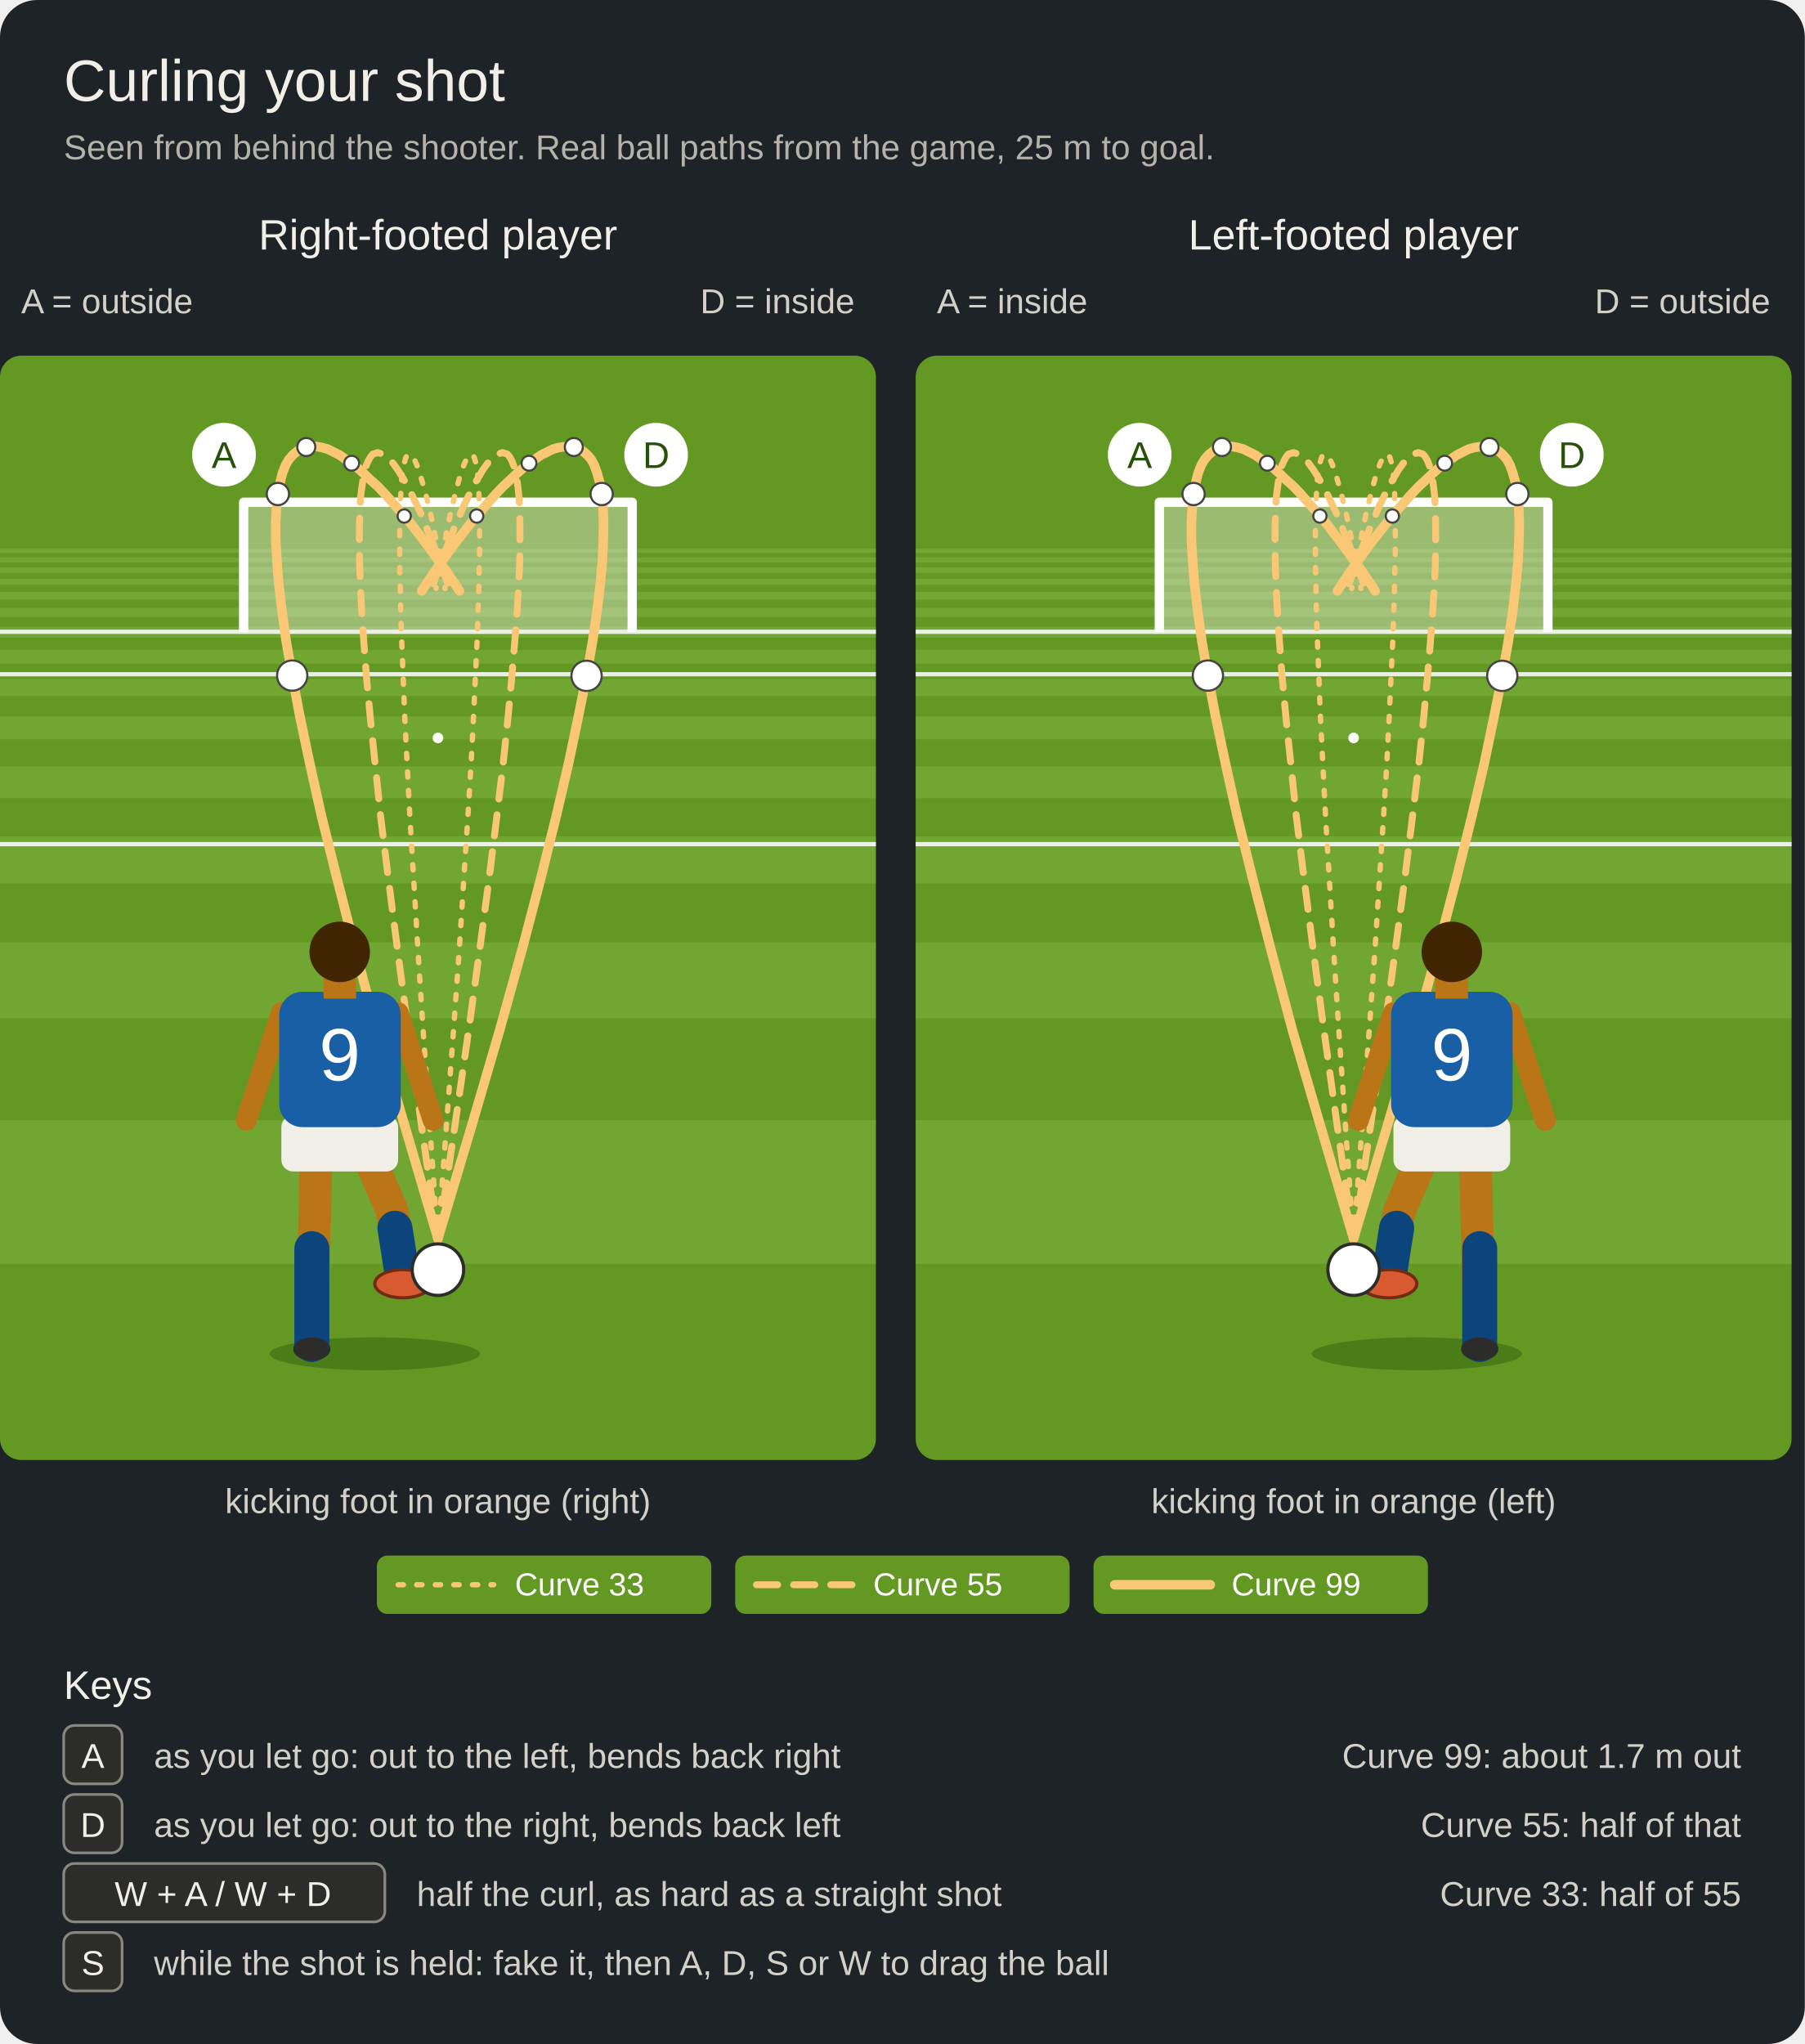
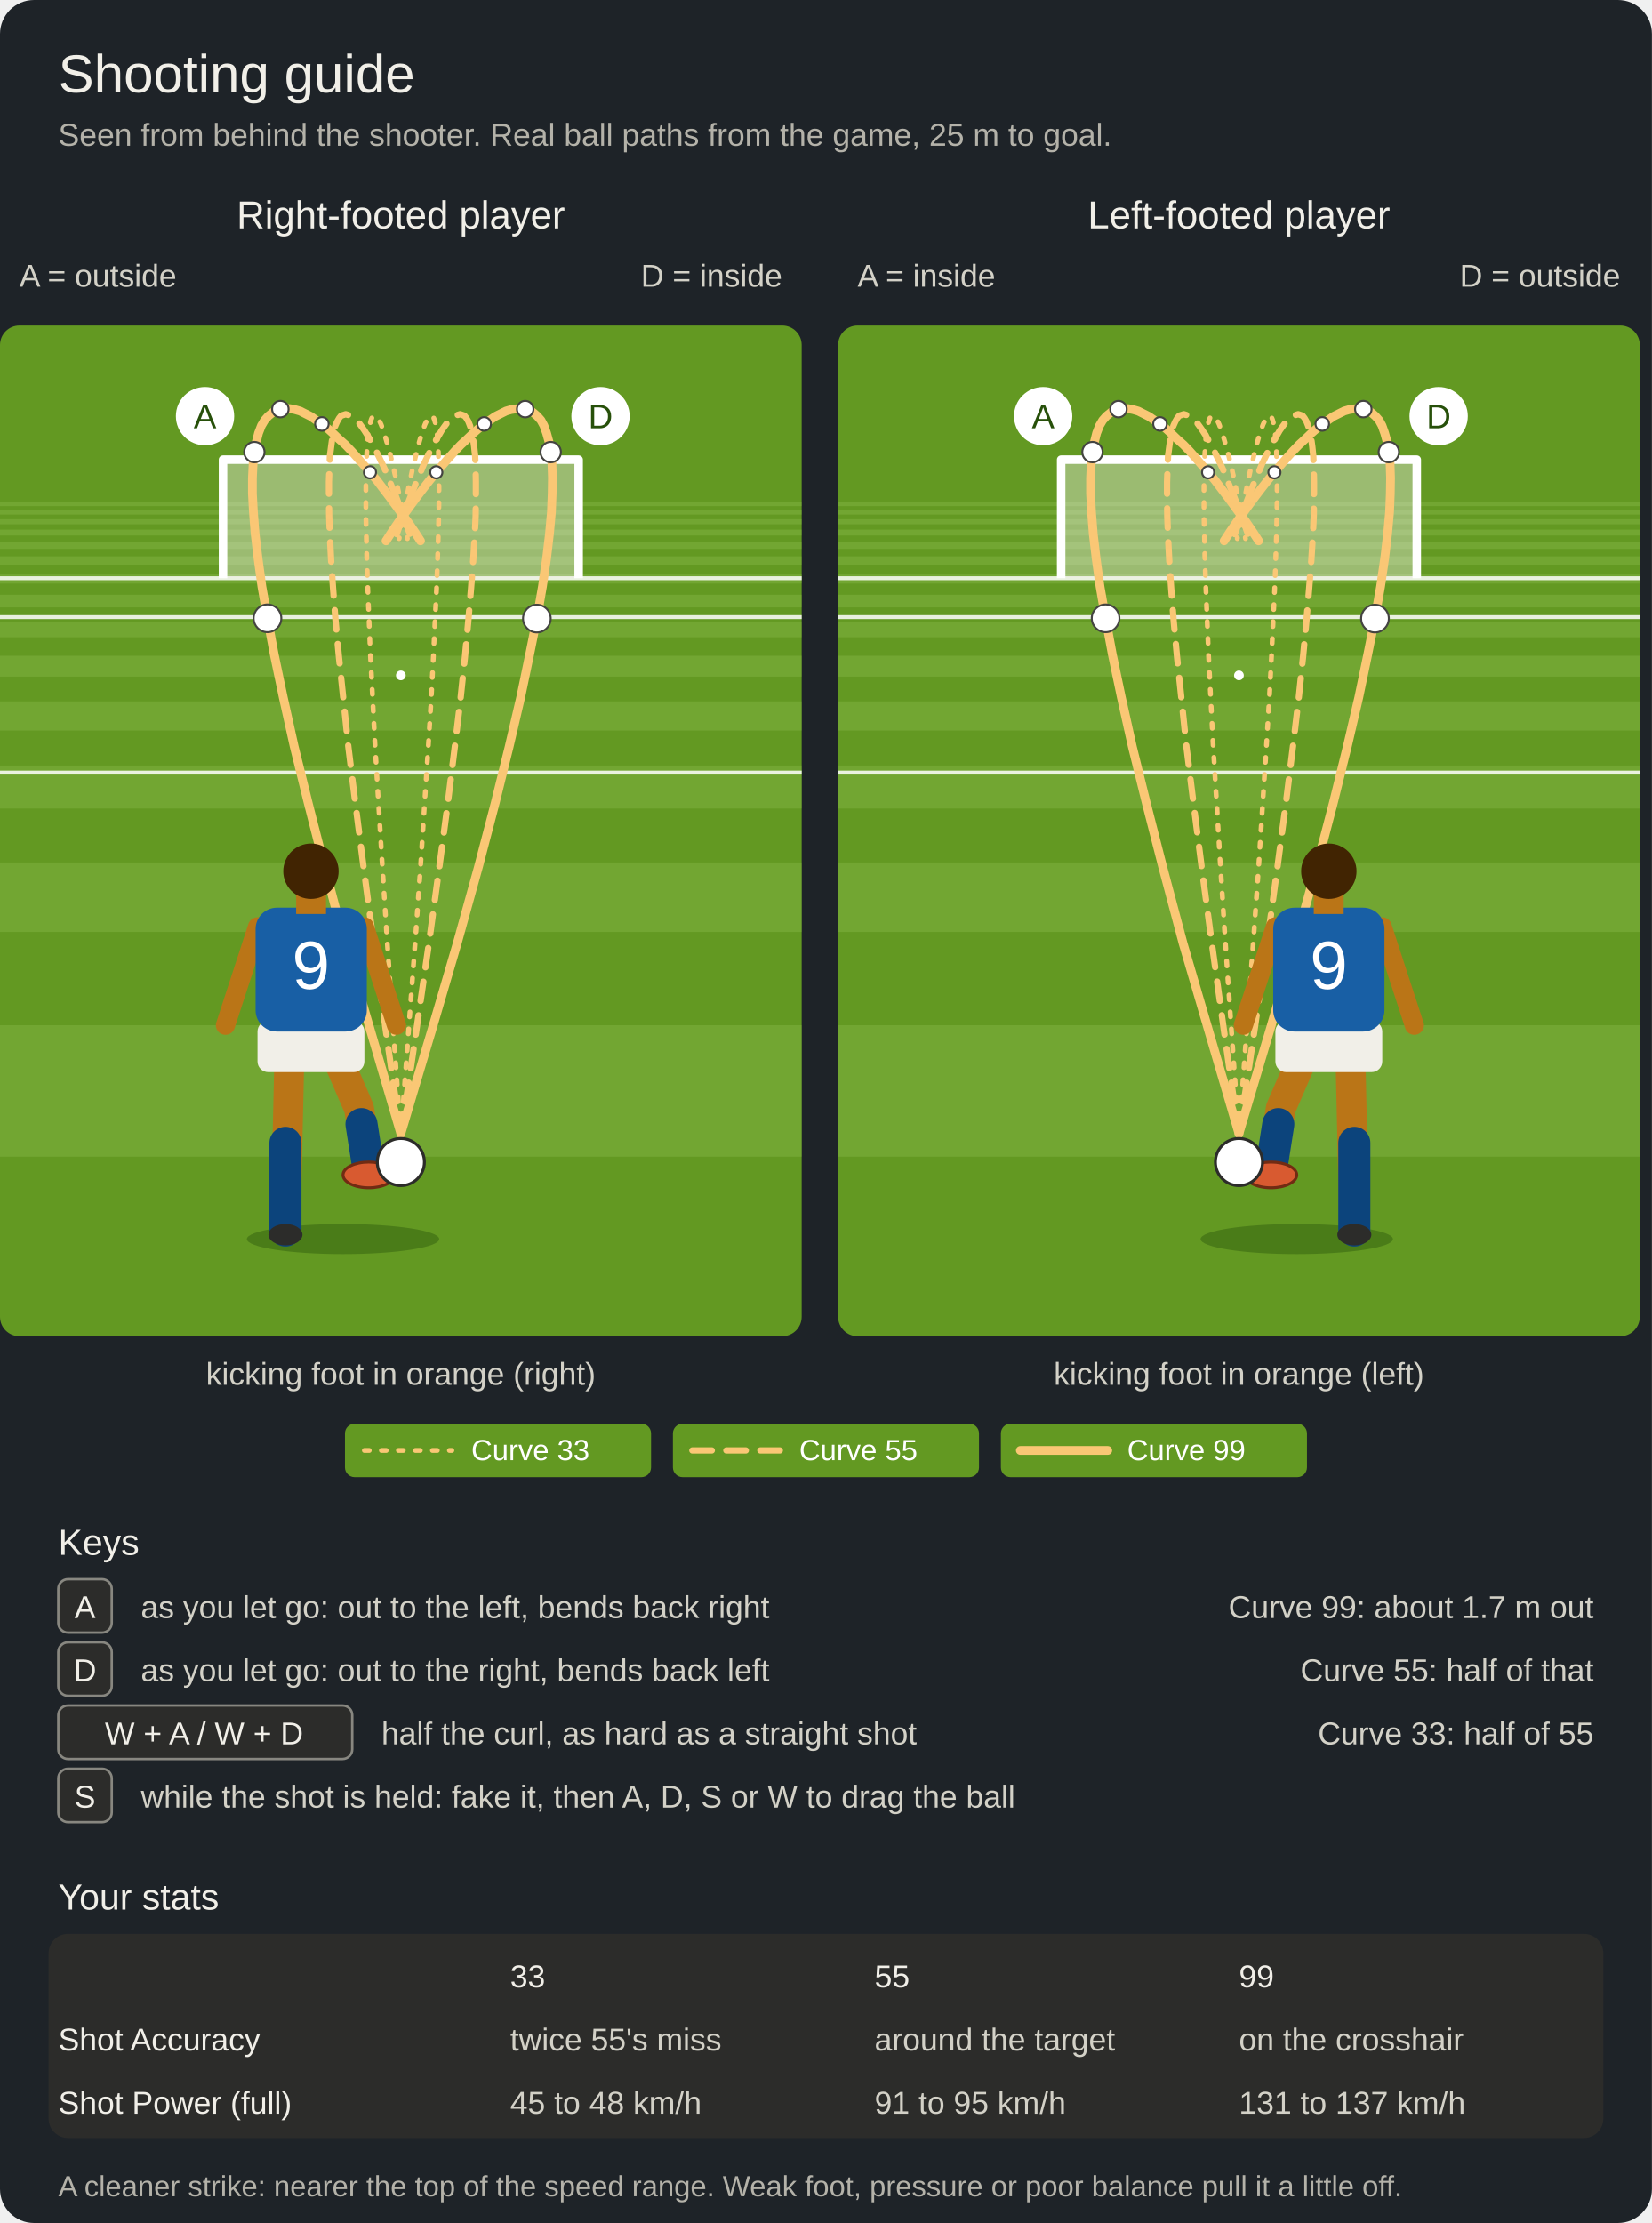
- <svg xmlns="http://www.w3.org/2000/svg" viewBox="0 0 680 770" width="1360" height="1540">
-   <rect width="680" height="770" rx="14" fill="#1E2328" />
-   <text x="24" y="38" style="font:500 22px Segoe UI,Arial,sans-serif;fill:#F1EFE8">Curling your shot</text>
+ <svg xmlns="http://www.w3.org/2000/svg" viewBox="0 0 680 915" width="1360" height="1830">
+   <rect width="680" height="915" rx="14" fill="#1E2328" />
+   <text x="24" y="38" style="font:500 22px Segoe UI,Arial,sans-serif;fill:#F1EFE8">Shooting guide</text>
  <text x="24" y="60" style="font:13px Segoe UI,Arial,sans-serif;fill:#B4B2A9">Seen from behind the shooter. Real ball paths from the game, 25 m to goal.</text>
  <g transform="translate(0,72)">
    <text style="font:500 16px Segoe UI,Arial,sans-serif;fill:#F1EFE8" x="165" y="22" text-anchor="middle">Right-footed player</text>
    <text style="font:13px Segoe UI,Arial,sans-serif;fill:#D3D1C7" x="8" y="46">A = outside</text>
    <text style="font:13px Segoe UI,Arial,sans-serif;fill:#D3D1C7" x="322" y="46" text-anchor="end">D = inside</text>
    <clipPath id="cp0">
      <rect x="0" y="62" width="330" height="416" rx="8" />
    </clipPath>
    <rect x="0" y="62" width="330" height="416" rx="8" fill="#639922" />
    <g clip-path="url(#cp0)">
      <polygon points="-35035,1846.0 35365,1846.0 16665,911.0 -16335,911.0" fill="#97C459" fill-opacity=".3" />
      <polygon points="-10611,624.8 10941,624.8 8165,486.0 -7835,486.0" fill="#97C459" fill-opacity=".3" />
      <polygon points="-6196,404.1 6526,404.1 5445,350.0 -5115,350.0" fill="#97C459" fill-opacity=".3" />
      <polygon points="-4348,311.6 4678,311.6 4105,283.0 -3775,283.0" fill="#97C459" fill-opacity=".3" />
      <polygon points="-3332,260.8 3662,260.8 3308,243.1 -2978,243.1" fill="#97C459" fill-opacity=".3" />
      <polygon points="-2689,228.7 3019,228.7 2779,216.7 -2449,216.7" fill="#97C459" fill-opacity=".3" />
      <polygon points="-2246,206.5 2576,206.5 2402,197.9 -2072,197.9" fill="#97C459" fill-opacity=".3" />
      <polygon points="-1922,190.3 2252,190.3 2121,183.8 -1791,183.8" fill="#97C459" fill-opacity=".3" />
      <polygon points="-1675,178.0 2005,178.0 1902,172.8 -1572,172.8" fill="#97C459" fill-opacity=".3" />
      <polygon points="-1480,168.2 1810,168.2 1727,164.1 -1397,164.1" fill="#97C459" fill-opacity=".3" />
      <polygon points="-1322,160.4 1652,160.4 1584,157.0 -1254,157.0" fill="#97C459" fill-opacity=".3" />
      <polygon points="-1192,153.9 1522,153.9 1465,151.0 -1135,151.0" fill="#97C459" fill-opacity=".3" />
      <polygon points="-1083,148.4 1413,148.4 1365,146.0 -1035,146.0" fill="#97C459" fill-opacity=".3" />
      <polygon points="-990,143.8 1320,143.8 1279,141.7 -949,141.7" fill="#97C459" fill-opacity=".3" />
      <polygon points="-910,139.8 1240,139.8 1204,138.0 -874,138.0" fill="#97C459" fill-opacity=".3" />
      <polygon points="-841,136.3 1171,136.3 1139,134.7 -809,134.7" fill="#97C459" fill-opacity=".3" />
      <line x1="-635.0" y1="166.0" x2="965.0" y2="166.0" stroke="#FFFFFF" stroke-opacity=".85" stroke-width="1.6" />
      <line x1="-238.2" y1="166.0" x2="-641.4" y2="246.0" stroke="#FFFFFF" stroke-opacity=".85" stroke-width="1.6" />
      <line x1="568.2" y1="166.0" x2="971.4" y2="246.0" stroke="#FFFFFF" stroke-opacity=".85" stroke-width="1.6" />
      <line x1="-641.4" y1="246.0" x2="971.4" y2="246.0" stroke="#FFFFFF" stroke-opacity=".85" stroke-width="1.6" />
      <line x1="-18.2" y1="166.0" x2="-54.8" y2="182.0" stroke="#FFFFFF" stroke-opacity=".85" stroke-width="1.6" />
      <line x1="348.2" y1="166.0" x2="384.8" y2="182.0" stroke="#FFFFFF" stroke-opacity=".85" stroke-width="1.6" />
      <line x1="-54.8" y1="182.0" x2="384.8" y2="182.0" stroke="#FFFFFF" stroke-opacity=".85" stroke-width="1.6" />
      <circle cx="165.0" cy="206.0" r="2" fill="#FFFFFF" />
    </g>
    <polygon points="91.8,117.2 238.2,117.2 238.2,166.0 91.8,166.0" fill="#F1EFE8" fill-opacity=".4" />
    <polyline points="91.8,166.0 91.8,117.2 238.2,117.2 238.2,166.0" fill="none" stroke="#FFFFFF" stroke-width="3.5" stroke-linejoin="round" />
    <polyline points="165.0,395.4 161.9,352.0 159.4,315.8 157.4,284.9 155.8,258.3 154.4,235.3 153.4,215.7 152.5,198.1 151.9,183.1 151.4,170.5 151.0,159.0 150.8,149.2 150.6,140.7 150.6,133.3 150.6,126.7 150.7,121.0 150.9,116.1 151.1,112.2 151.3,108.9 151.6,106.2 152.0,103.9 152.4,102.1 152.8,100.7 153.2,99.7 153.7,99.4 154.2,99.1 154.7,99.4 155.2,99.6 155.7,100.4 156.3,101.5 156.9,102.8 157.4,104.2 158.0,105.9 158.6,107.8 159.2,109.9 159.9,112.1 160.5,114.4 161.1,117.0 161.8,119.6 162.4,122.5 163.1,125.4 163.7,128.7 164.4,131.9 165.0,135.2 165.7,138.6 166.3,142.1 167.0,145.7 167.7,149.7" fill="none" stroke="#FAC775" stroke-width="2.0" stroke-linecap="round" stroke-linejoin="round" stroke-dasharray="2 5" />
    <polyline points="165.0,395.4 158.8,352.0 153.7,315.3 149.6,284.5 146.2,258.0 143.4,235.5 141.3,215.4 139.5,198.3 138.1,183.3 137.1,170.2 136.3,158.6 135.8,148.9 135.5,140.4 135.4,132.5 135.4,126.4 135.6,120.7 135.8,115.8 136.3,111.9 136.8,108.2 137.4,105.5 138.0,103.3 138.8,101.5 139.6,100.1 140.4,99.1 141.4,98.8 142.3,98.5 143.3,98.8 144.4,99.1 145.4,99.9 146.5,101.0 147.7,102.0 148.8,103.5 150.0,105.2 151.2,107.1 152.4,109.1 153.6,111.4 154.9,113.8 156.1,116.3 157.4,119.0 158.7,121.8 159.9,124.8 161.2,128.1 162.6,131.3 163.9,134.7 165.2,138.1 166.5,141.6 167.8,145.3 169.1,149.0" fill="none" stroke="#FAC775" stroke-width="2.6" stroke-linecap="round" stroke-linejoin="round" stroke-dasharray="8 6" />
    <polyline points="165.0,394.6 152.4,351.8 142.0,316.3 133.6,284.8 126.8,258.3 121.1,235.3 116.6,215.1 112.9,197.5 110.1,182.5 107.8,169.4 106.2,157.8 105.0,147.6 104.3,138.6 103.9,131.2 103.9,124.7 104.2,118.6 104.7,114.1 105.5,109.9 106.4,106.3 107.6,103.2 108.9,101.0 110.4,99.3 112.0,98.0 113.6,96.7 115.4,96.4 117.4,96.2 119.3,96.2 121.4,96.6 123.5,97.2 125.7,98.3 127.9,99.4 130.2,101.0 132.5,102.5 134.9,104.4 137.3,106.6 139.7,108.9 142.2,111.1 144.7,113.7 147.2,116.5 149.7,119.4 152.3,122.4 154.9,125.4 157.4,128.7 160.0,132.1 162.6,135.6 165.2,139.2 167.9,142.8 170.5,146.6 173.1,150.6" fill="none" stroke="#FAC775" stroke-width="3.6" stroke-linecap="round" stroke-linejoin="round" />
    <circle cx="110.1" cy="182.5" r="5.7" fill="#FFFFFF" stroke="#444441" stroke-width=".8" />
    <circle cx="104.7" cy="114.1" r="4.2" fill="#FFFFFF" stroke="#444441" stroke-width=".8" />
    <circle cx="115.4" cy="96.4" r="3.4" fill="#FFFFFF" stroke="#444441" stroke-width=".8" />
    <circle cx="132.5" cy="102.5" r="2.8" fill="#FFFFFF" stroke="#444441" stroke-width=".8" />
    <circle cx="152.3" cy="122.4" r="2.5" fill="#FFFFFF" stroke="#444441" stroke-width=".8" />
    <polyline points="165.0,395.4 168.2,352.0 170.9,315.8 173.1,284.9 174.8,258.3 176.3,235.3 177.5,215.7 178.4,198.1 179.1,183.1 179.7,170.5 180.1,159.0 180.4,149.2 180.6,140.7 180.7,133.3 180.7,126.7 180.7,121.0 180.5,116.1 180.4,112.2 180.1,108.9 179.9,106.2 179.6,103.9 179.2,102.1 178.8,100.7 178.4,99.7 178.0,99.4 177.5,99.1 177.0,99.4 176.5,99.6 176.0,100.4 175.5,101.5 174.9,102.8 174.4,104.2 173.8,105.9 173.2,107.8 172.6,109.9 172.0,112.1 171.4,114.4 170.8,117.0 170.1,119.6 169.5,122.5 168.9,125.4 168.2,128.7 167.6,131.9 166.9,135.2 166.3,138.6 165.6,142.1 165.0,145.7 164.3,149.7" fill="none" stroke="#FAC775" stroke-width="2.0" stroke-linecap="round" stroke-linejoin="round" stroke-dasharray="2 5" />
    <polyline points="165.0,395.4 171.4,352.0 176.7,315.3 180.9,284.5 184.4,258.0 187.2,235.5 189.6,215.4 191.4,198.3 192.8,183.3 193.9,170.2 194.8,158.6 195.4,148.9 195.8,140.4 195.9,132.5 195.9,126.4 195.8,120.7 195.6,115.8 195.2,111.9 194.7,108.3 194.2,105.5 193.5,103.3 192.8,101.5 192.0,100.1 191.2,99.1 190.3,98.8 189.4,98.5 188.4,98.8 187.4,99.1 186.3,99.9 185.2,101.0 184.1,102.0 183.0,103.5 181.8,105.2 180.7,107.1 179.5,109.1 178.2,111.4 177.0,113.8 175.8,116.3 174.5,119.0 173.3,121.9 172.0,124.8 170.7,128.1 169.4,131.3 168.1,134.7 166.8,138.1 165.5,141.6 164.2,145.3 162.9,149.0" fill="none" stroke="#FAC775" stroke-width="2.6" stroke-linecap="round" stroke-linejoin="round" stroke-dasharray="8 6" />
    <polyline points="165.0,394.6 177.8,351.8 188.2,316.3 196.9,285.0 203.9,258.3 209.6,235.3 214.3,215.2 218.0,197.5 221.0,182.6 223.3,169.4 225.0,157.8 226.2,147.6 227.0,138.7 227.3,131.2 227.4,124.7 227.2,118.6 226.7,114.1 226.0,109.9 225.0,106.3 223.9,103.2 222.7,101.0 221.2,99.3 219.7,98.0 218.0,96.7 216.2,96.4 214.3,96.2 212.4,96.3 210.4,96.6 208.3,97.2 206.1,98.3 203.9,99.4 201.6,101.0 199.3,102.5 196.9,104.5 194.5,106.6 192.1,108.9 189.7,111.1 187.2,113.7 184.7,116.5 182.2,119.4 179.6,122.4 177.1,125.4 174.5,128.7 171.9,132.1 169.3,135.6 166.7,139.2 164.1,142.8 161.5,146.6 158.9,150.6" fill="none" stroke="#FAC775" stroke-width="3.6" stroke-linecap="round" stroke-linejoin="round" />
    <circle cx="221.0" cy="182.6" r="5.7" fill="#FFFFFF" stroke="#444441" stroke-width=".8" />
    <circle cx="226.7" cy="114.1" r="4.2" fill="#FFFFFF" stroke="#444441" stroke-width=".8" />
    <circle cx="216.2" cy="96.4" r="3.4" fill="#FFFFFF" stroke="#444441" stroke-width=".8" />
    <circle cx="199.3" cy="102.5" r="2.8" fill="#FFFFFF" stroke="#444441" stroke-width=".8" />
    <circle cx="179.6" cy="122.4" r="2.5" fill="#FFFFFF" stroke="#444441" stroke-width=".8" />
    <circle cx="84.4" cy="99.3" r="12" fill="#FFFFFF" />
    <text x="84.4" y="104.3" text-anchor="middle" style="font:500 14px Segoe UI,Arial,sans-serif;fill:#27500A">A</text>
    <circle cx="247.2" cy="99.3" r="12" fill="#FFFFFF" />
    <text x="247.2" y="104.3" text-anchor="middle" style="font:500 14px Segoe UI,Arial,sans-serif;fill:#27500A">D</text>
    <ellipse cx="141.2" cy="438.0" rx="39.6" ry="6.2" fill="#27500A" fill-opacity=".4" />
    <line x1="119.2" y1="358.8" x2="117.5" y2="434.5" stroke="#BA7517" stroke-width="12.3" stroke-linecap="round" />
    <line x1="117.5" y1="398.4" x2="117.5" y2="434.5" stroke="#0C447C" stroke-width="13.2" stroke-linecap="round" />
    <ellipse cx="117.5" cy="436.2" rx="7.0" ry="4.4" fill="#2C2C2A" />
    <polyline points="136.8,358.8 147.8,384.3 151.8,409.8" fill="none" stroke="#BA7517" stroke-width="12.3" stroke-linecap="round" stroke-linejoin="round" />
    <line x1="148.8" y1="390.7" x2="151.8" y2="409.8" stroke="#0C447C" stroke-width="13.2" stroke-linecap="round" />
    <ellipse cx="151.8" cy="411.6" rx="10.6" ry="5.3" fill="#D85A30" stroke="#712B13" stroke-width="1.2" />
    <rect x="106.0" y="348.2" width="44.0" height="21.1" rx="4.4" fill="#F1EFE8" />
    <line x1="106.0" y1="309.5" x2="92.8" y2="350.0" stroke="#BA7517" stroke-width="7.9" stroke-linecap="round" />
    <line x1="150.0" y1="309.5" x2="163.2" y2="350.0" stroke="#BA7517" stroke-width="7.9" stroke-linecap="round" />
    <rect x="105.2" y="301.6" width="45.8" height="51.0" rx="8.8" fill="#185FA5" />
    <rect x="121.9" y="295.4" width="12.3" height="8.8" fill="#BA7517" />
    <circle cx="128.0" cy="286.6" r="11.4" fill="#412402" />
    <text x="128.0" y="335.0" text-anchor="middle" style="font:500 28px Segoe UI,Arial,sans-serif;fill:#FFFFFF">9</text>
    <circle cx="165.0" cy="406.3" r="9.7" fill="#FFFFFF" stroke="#2C2C2A" stroke-width="1.2" />
    <text style="font:13px Segoe UI,Arial,sans-serif;fill:#D3D1C7" x="165" y="498" text-anchor="middle">kicking foot in orange (right)</text>
    <text style="font:500 16px Segoe UI,Arial,sans-serif;fill:#F1EFE8" x="510" y="22" text-anchor="middle">Left-footed player</text>
    <text style="font:13px Segoe UI,Arial,sans-serif;fill:#D3D1C7" x="353" y="46">A = inside</text>
    <text style="font:13px Segoe UI,Arial,sans-serif;fill:#D3D1C7" x="667" y="46" text-anchor="end">D = outside</text>
    <clipPath id="cp1">
      <rect x="345" y="62" width="330" height="416" rx="8" />
    </clipPath>
    <rect x="345" y="62" width="330" height="416" rx="8" fill="#639922" />
    <g clip-path="url(#cp1)">
      <polygon points="-34690,1846.0 35710,1846.0 17010,911.0 -15990,911.0" fill="#97C459" fill-opacity=".3" />
      <polygon points="-10266,624.8 11286,624.8 8510,486.0 -7490,486.0" fill="#97C459" fill-opacity=".3" />
      <polygon points="-5851,404.1 6871,404.1 5790,350.0 -4770,350.0" fill="#97C459" fill-opacity=".3" />
      <polygon points="-4003,311.6 5023,311.6 4450,283.0 -3430,283.0" fill="#97C459" fill-opacity=".3" />
      <polygon points="-2987,260.8 4007,260.8 3653,243.1 -2633,243.1" fill="#97C459" fill-opacity=".3" />
      <polygon points="-2344,228.7 3364,228.7 3124,216.7 -2104,216.7" fill="#97C459" fill-opacity=".3" />
      <polygon points="-1901,206.5 2921,206.5 2747,197.9 -1727,197.9" fill="#97C459" fill-opacity=".3" />
      <polygon points="-1577,190.3 2597,190.3 2466,183.8 -1446,183.8" fill="#97C459" fill-opacity=".3" />
      <polygon points="-1330,178.0 2350,178.0 2247,172.8 -1227,172.8" fill="#97C459" fill-opacity=".3" />
      <polygon points="-1135,168.2 2155,168.2 2072,164.1 -1052,164.1" fill="#97C459" fill-opacity=".3" />
      <polygon points="-977,160.4 1997,160.4 1929,157.0 -909,157.0" fill="#97C459" fill-opacity=".3" />
      <polygon points="-847,153.9 1867,153.9 1810,151.0 -790,151.0" fill="#97C459" fill-opacity=".3" />
      <polygon points="-738,148.4 1758,148.4 1710,146.0 -690,146.0" fill="#97C459" fill-opacity=".3" />
      <polygon points="-645,143.8 1665,143.8 1624,141.7 -604,141.7" fill="#97C459" fill-opacity=".3" />
      <polygon points="-565,139.8 1585,139.8 1549,138.0 -529,138.0" fill="#97C459" fill-opacity=".3" />
      <polygon points="-496,136.3 1516,136.3 1484,134.7 -464,134.7" fill="#97C459" fill-opacity=".3" />
      <line x1="-290.0" y1="166.0" x2="1310.0" y2="166.0" stroke="#FFFFFF" stroke-opacity=".85" stroke-width="1.6" />
      <line x1="106.8" y1="166.0" x2="-296.4" y2="246.0" stroke="#FFFFFF" stroke-opacity=".85" stroke-width="1.6" />
      <line x1="913.2" y1="166.0" x2="1316.4" y2="246.0" stroke="#FFFFFF" stroke-opacity=".85" stroke-width="1.6" />
      <line x1="-296.4" y1="246.0" x2="1316.4" y2="246.0" stroke="#FFFFFF" stroke-opacity=".85" stroke-width="1.6" />
      <line x1="326.8" y1="166.0" x2="290.2" y2="182.0" stroke="#FFFFFF" stroke-opacity=".85" stroke-width="1.6" />
      <line x1="693.2" y1="166.0" x2="729.8" y2="182.0" stroke="#FFFFFF" stroke-opacity=".85" stroke-width="1.6" />
      <line x1="290.2" y1="182.0" x2="729.8" y2="182.0" stroke="#FFFFFF" stroke-opacity=".85" stroke-width="1.6" />
      <circle cx="510.0" cy="206.0" r="2" fill="#FFFFFF" />
    </g>
    <polygon points="436.8,117.2 583.2,117.2 583.2,166.0 436.8,166.0" fill="#F1EFE8" fill-opacity=".4" />
    <polyline points="436.8,166.0 436.8,117.2 583.2,117.2 583.2,166.0" fill="none" stroke="#FFFFFF" stroke-width="3.5" stroke-linejoin="round" />
    <polyline points="510.0,395.4 506.9,352.0 504.4,315.8 502.4,284.9 500.8,258.3 499.4,235.3 498.4,215.7 497.5,198.1 496.9,183.1 496.4,170.5 496.0,159.0 495.8,149.2 495.6,140.7 495.6,133.3 495.6,126.7 495.7,121.0 495.9,116.1 496.1,112.2 496.3,108.9 496.6,106.2 497.0,103.9 497.4,102.1 497.8,100.7 498.2,99.7 498.7,99.4 499.2,99.1 499.7,99.4 500.2,99.6 500.7,100.4 501.3,101.5 501.9,102.8 502.4,104.2 503.0,105.9 503.6,107.8 504.2,109.9 504.9,112.1 505.5,114.4 506.1,117.0 506.8,119.6 507.4,122.5 508.1,125.4 508.7,128.7 509.4,131.9 510.0,135.2 510.7,138.6 511.3,142.1 512.0,145.7 512.7,149.7" fill="none" stroke="#FAC775" stroke-width="2.0" stroke-linecap="round" stroke-linejoin="round" stroke-dasharray="2 5" />
    <polyline points="510.0,395.4 503.8,352.0 498.7,315.3 494.6,284.5 491.2,258.0 488.4,235.5 486.3,215.4 484.5,198.3 483.1,183.3 482.1,170.2 481.3,158.6 480.8,148.9 480.5,140.4 480.4,132.5 480.4,126.4 480.6,120.7 480.8,115.8 481.3,111.9 481.8,108.2 482.4,105.5 483.0,103.3 483.8,101.5 484.6,100.1 485.4,99.1 486.4,98.8 487.3,98.5 488.3,98.8 489.4,99.1 490.4,99.9 491.5,101.0 492.7,102.0 493.8,103.5 495.0,105.2 496.2,107.1 497.4,109.1 498.6,111.4 499.9,113.8 501.1,116.3 502.4,119.0 503.7,121.8 504.9,124.8 506.2,128.1 507.6,131.3 508.9,134.7 510.2,138.1 511.5,141.6 512.8,145.3 514.1,149.0" fill="none" stroke="#FAC775" stroke-width="2.6" stroke-linecap="round" stroke-linejoin="round" stroke-dasharray="8 6" />
    <polyline points="510.0,394.6 497.4,351.8 487.0,316.3 478.6,284.8 471.8,258.3 466.1,235.3 461.6,215.1 457.9,197.5 455.1,182.5 452.8,169.4 451.2,157.8 450.0,147.6 449.3,138.6 448.9,131.2 448.9,124.7 449.2,118.6 449.7,114.1 450.5,109.9 451.4,106.3 452.6,103.2 453.9,101.0 455.4,99.3 457.0,98.0 458.6,96.7 460.4,96.4 462.4,96.2 464.3,96.2 466.4,96.6 468.5,97.2 470.7,98.3 472.9,99.4 475.2,101.0 477.5,102.5 479.9,104.4 482.3,106.6 484.7,108.9 487.2,111.1 489.7,113.7 492.2,116.5 494.7,119.4 497.3,122.4 499.9,125.4 502.4,128.7 505.0,132.1 507.6,135.6 510.2,139.2 512.9,142.8 515.5,146.6 518.1,150.6" fill="none" stroke="#FAC775" stroke-width="3.6" stroke-linecap="round" stroke-linejoin="round" />
    <circle cx="455.1" cy="182.5" r="5.7" fill="#FFFFFF" stroke="#444441" stroke-width=".8" />
    <circle cx="449.7" cy="114.1" r="4.2" fill="#FFFFFF" stroke="#444441" stroke-width=".8" />
    <circle cx="460.4" cy="96.4" r="3.4" fill="#FFFFFF" stroke="#444441" stroke-width=".8" />
    <circle cx="477.5" cy="102.5" r="2.8" fill="#FFFFFF" stroke="#444441" stroke-width=".8" />
    <circle cx="497.3" cy="122.4" r="2.5" fill="#FFFFFF" stroke="#444441" stroke-width=".8" />
    <polyline points="510.0,395.4 513.2,352.0 515.9,315.8 518.1,284.9 519.8,258.3 521.3,235.3 522.5,215.7 523.4,198.1 524.1,183.1 524.7,170.5 525.1,159.0 525.4,149.2 525.6,140.7 525.7,133.3 525.7,126.7 525.7,121.0 525.5,116.1 525.4,112.2 525.1,108.9 524.9,106.2 524.6,103.9 524.2,102.1 523.8,100.7 523.4,99.7 523.0,99.4 522.5,99.1 522.0,99.4 521.5,99.6 521.0,100.4 520.5,101.5 519.9,102.8 519.4,104.2 518.8,105.9 518.2,107.8 517.6,109.9 517.0,112.1 516.4,114.4 515.8,117.0 515.1,119.6 514.5,122.5 513.9,125.4 513.2,128.7 512.6,131.9 511.9,135.2 511.3,138.6 510.6,142.1 510.0,145.7 509.3,149.7" fill="none" stroke="#FAC775" stroke-width="2.0" stroke-linecap="round" stroke-linejoin="round" stroke-dasharray="2 5" />
    <polyline points="510.0,395.4 516.4,352.0 521.7,315.3 525.9,284.5 529.4,258.0 532.2,235.5 534.6,215.4 536.4,198.3 537.8,183.3 538.9,170.2 539.8,158.6 540.4,148.9 540.8,140.4 540.9,132.5 540.9,126.4 540.8,120.7 540.6,115.8 540.2,111.9 539.7,108.3 539.2,105.5 538.5,103.3 537.8,101.5 537.0,100.1 536.2,99.1 535.3,98.8 534.4,98.5 533.4,98.8 532.4,99.1 531.3,99.9 530.2,101.0 529.1,102.0 528.0,103.5 526.8,105.2 525.7,107.1 524.5,109.1 523.2,111.4 522.0,113.8 520.8,116.3 519.5,119.0 518.3,121.9 517.0,124.8 515.7,128.1 514.4,131.3 513.1,134.7 511.8,138.1 510.5,141.6 509.2,145.3 507.9,149.0" fill="none" stroke="#FAC775" stroke-width="2.6" stroke-linecap="round" stroke-linejoin="round" stroke-dasharray="8 6" />
    <polyline points="510.0,394.6 522.8,351.8 533.2,316.3 541.9,285.0 548.9,258.3 554.6,235.3 559.3,215.2 563.0,197.5 566.0,182.6 568.3,169.4 570.0,157.8 571.2,147.6 572.0,138.7 572.3,131.2 572.4,124.7 572.2,118.6 571.7,114.1 571.0,109.9 570.0,106.3 568.9,103.2 567.7,101.0 566.2,99.3 564.7,98.0 563.0,96.7 561.2,96.4 559.4,96.2 557.4,96.3 555.4,96.6 553.3,97.2 551.1,98.3 548.9,99.4 546.6,101.0 544.3,102.5 541.9,104.5 539.5,106.6 537.1,108.9 534.7,111.1 532.2,113.7 529.7,116.5 527.2,119.4 524.6,122.4 522.1,125.4 519.5,128.7 516.9,132.1 514.3,135.6 511.7,139.2 509.1,142.8 506.5,146.6 503.9,150.6" fill="none" stroke="#FAC775" stroke-width="3.6" stroke-linecap="round" stroke-linejoin="round" />
    <circle cx="566.0" cy="182.6" r="5.7" fill="#FFFFFF" stroke="#444441" stroke-width=".8" />
    <circle cx="571.7" cy="114.1" r="4.2" fill="#FFFFFF" stroke="#444441" stroke-width=".8" />
    <circle cx="561.2" cy="96.4" r="3.4" fill="#FFFFFF" stroke="#444441" stroke-width=".8" />
    <circle cx="544.3" cy="102.5" r="2.8" fill="#FFFFFF" stroke="#444441" stroke-width=".8" />
    <circle cx="524.6" cy="122.4" r="2.5" fill="#FFFFFF" stroke="#444441" stroke-width=".8" />
    <circle cx="429.4" cy="99.3" r="12" fill="#FFFFFF" />
    <text x="429.4" y="104.3" text-anchor="middle" style="font:500 14px Segoe UI,Arial,sans-serif;fill:#27500A">A</text>
    <circle cx="592.2" cy="99.3" r="12" fill="#FFFFFF" />
    <text x="592.2" y="104.3" text-anchor="middle" style="font:500 14px Segoe UI,Arial,sans-serif;fill:#27500A">D</text>
    <ellipse cx="533.8" cy="438.0" rx="39.6" ry="6.2" fill="#27500A" fill-opacity=".4" />
    <line x1="555.8" y1="358.8" x2="557.5" y2="434.5" stroke="#BA7517" stroke-width="12.3" stroke-linecap="round" />
    <line x1="557.5" y1="398.4" x2="557.5" y2="434.5" stroke="#0C447C" stroke-width="13.2" stroke-linecap="round" />
    <ellipse cx="557.5" cy="436.2" rx="7.0" ry="4.4" fill="#2C2C2A" />
    <polyline points="538.2,358.8 527.2,384.3 523.2,409.8" fill="none" stroke="#BA7517" stroke-width="12.3" stroke-linecap="round" stroke-linejoin="round" />
    <line x1="526.2" y1="390.7" x2="523.2" y2="409.8" stroke="#0C447C" stroke-width="13.2" stroke-linecap="round" />
    <ellipse cx="523.2" cy="411.6" rx="10.6" ry="5.3" fill="#D85A30" stroke="#712B13" stroke-width="1.2" />
    <rect x="525.0" y="348.2" width="44.0" height="21.1" rx="4.4" fill="#F1EFE8" />
    <line x1="525.0" y1="309.5" x2="511.8" y2="350.0" stroke="#BA7517" stroke-width="7.9" stroke-linecap="round" />
    <line x1="569.0" y1="309.5" x2="582.2" y2="350.0" stroke="#BA7517" stroke-width="7.9" stroke-linecap="round" />
    <rect x="524.1" y="301.6" width="45.8" height="51.0" rx="8.8" fill="#185FA5" />
    <rect x="540.8" y="295.4" width="12.3" height="8.8" fill="#BA7517" />
    <circle cx="547.0" cy="286.6" r="11.4" fill="#412402" />
    <text x="547.0" y="335.0" text-anchor="middle" style="font:500 28px Segoe UI,Arial,sans-serif;fill:#FFFFFF">9</text>
    <circle cx="510.0" cy="406.3" r="9.7" fill="#FFFFFF" stroke="#2C2C2A" stroke-width="1.2" />
    <text style="font:13px Segoe UI,Arial,sans-serif;fill:#D3D1C7" x="510" y="498" text-anchor="middle">kicking foot in orange (left)</text>
    <rect x="142" y="514" width="126" height="22" rx="4" fill="#639922" />
    <line x1="150" y1="525" x2="186" y2="525" stroke="#FAC775" stroke-width="2.0" stroke-linecap="round" stroke-dasharray="2 5" />
    <text x="194" y="529" style="font:12px Segoe UI,Arial,sans-serif;fill:#FFFFFF">Curve 33</text>
    <rect x="277" y="514" width="126" height="22" rx="4" fill="#639922" />
    <line x1="285" y1="525" x2="321" y2="525" stroke="#FAC775" stroke-width="2.6" stroke-linecap="round" stroke-dasharray="8 6" />
    <text x="329" y="529" style="font:12px Segoe UI,Arial,sans-serif;fill:#FFFFFF">Curve 55</text>
    <rect x="412" y="514" width="126" height="22" rx="4" fill="#639922" />
    <line x1="420" y1="525" x2="456" y2="525" stroke="#FAC775" stroke-width="3.6" stroke-linecap="round" />
    <text x="464" y="529" style="font:12px Segoe UI,Arial,sans-serif;fill:#FFFFFF">Curve 99</text>
  </g>
  <text x="24" y="640" style="font:500 15px Segoe UI,Arial,sans-serif;fill:#F1EFE8">Keys</text>
  <rect x="24" y="650" width="22" height="22" rx="4" fill="#2C2C2A" stroke="#888780" stroke-width="1" />
  <text x="35" y="666" text-anchor="middle" style="font:500 13px Segoe UI,Arial,sans-serif;fill:#F1EFE8">A</text>
  <text x="58" y="666" style="font:13px Segoe UI,Arial,sans-serif;fill:#D3D1C7">as you let go: out to the left, bends back right</text>
  <rect x="24" y="676" width="22" height="22" rx="4" fill="#2C2C2A" stroke="#888780" stroke-width="1" />
  <text x="35" y="692" text-anchor="middle" style="font:500 13px Segoe UI,Arial,sans-serif;fill:#F1EFE8">D</text>
  <text x="58" y="692" style="font:13px Segoe UI,Arial,sans-serif;fill:#D3D1C7">as you let go: out to the right, bends back left</text>
  <rect x="24" y="702" width="121" height="22" rx="4" fill="#2C2C2A" stroke="#888780" stroke-width="1" />
  <text x="84" y="718" text-anchor="middle" style="font:500 13px Segoe UI,Arial,sans-serif;fill:#F1EFE8">W + A / W + D</text>
  <text x="157" y="718" style="font:13px Segoe UI,Arial,sans-serif;fill:#D3D1C7">half the curl, as hard as a straight shot</text>
  <rect x="24" y="728" width="22" height="22" rx="4" fill="#2C2C2A" stroke="#888780" stroke-width="1" />
  <text x="35" y="744" text-anchor="middle" style="font:500 13px Segoe UI,Arial,sans-serif;fill:#F1EFE8">S</text>
  <text x="58" y="744" style="font:13px Segoe UI,Arial,sans-serif;fill:#D3D1C7">while the shot is held: fake it, then A, D, S or W to drag the ball</text>
  <text x="656" y="666" text-anchor="end" style="font:13px Segoe UI,Arial,sans-serif;fill:#D3D1C7">Curve 99: about 1.7 m out</text>
  <text x="656" y="692" text-anchor="end" style="font:13px Segoe UI,Arial,sans-serif;fill:#D3D1C7">Curve 55: half of that</text>
  <text x="656" y="718" text-anchor="end" style="font:13px Segoe UI,Arial,sans-serif;fill:#D3D1C7">Curve 33: half of 55</text>
+   <text x="24" y="786" style="font:500 15px Segoe UI,Arial,sans-serif;fill:#F1EFE8">Your stats</text>
+   <rect x="20" y="796" width="640" height="84" rx="8" fill="#2C2C2A" />
+   <text x="24" y="818" style="font:500 13px Segoe UI,Arial,sans-serif;fill:#F1EFE8" />
+   <text x="210" y="818" style="font:500 13px Segoe UI,Arial,sans-serif;fill:#F1EFE8">33</text>
+   <text x="360" y="818" style="font:500 13px Segoe UI,Arial,sans-serif;fill:#F1EFE8">55</text>
+   <text x="510" y="818" style="font:500 13px Segoe UI,Arial,sans-serif;fill:#F1EFE8">99</text>
+   <text x="24" y="844" style="font:500 13px Segoe UI,Arial,sans-serif;fill:#F1EFE8">Shot Accuracy</text>
+   <text x="210" y="844" style="font:13px Segoe UI,Arial,sans-serif;fill:#D3D1C7">twice 55's miss</text>
+   <text x="360" y="844" style="font:13px Segoe UI,Arial,sans-serif;fill:#D3D1C7">around the target</text>
+   <text x="510" y="844" style="font:13px Segoe UI,Arial,sans-serif;fill:#D3D1C7">on the crosshair</text>
+   <text x="24" y="870" style="font:500 13px Segoe UI,Arial,sans-serif;fill:#F1EFE8">Shot Power (full)</text>
+   <text x="210" y="870" style="font:13px Segoe UI,Arial,sans-serif;fill:#D3D1C7">45 to 48 km/h</text>
+   <text x="360" y="870" style="font:13px Segoe UI,Arial,sans-serif;fill:#D3D1C7">91 to 95 km/h</text>
+   <text x="510" y="870" style="font:13px Segoe UI,Arial,sans-serif;fill:#D3D1C7">131 to 137 km/h</text>
+   <text x="24" y="904" style="font:12px Segoe UI,Arial,sans-serif;fill:#B4B2A9">A cleaner strike: nearer the top of the speed range. Weak foot, pressure or poor balance pull it a little off.</text>
</svg>
